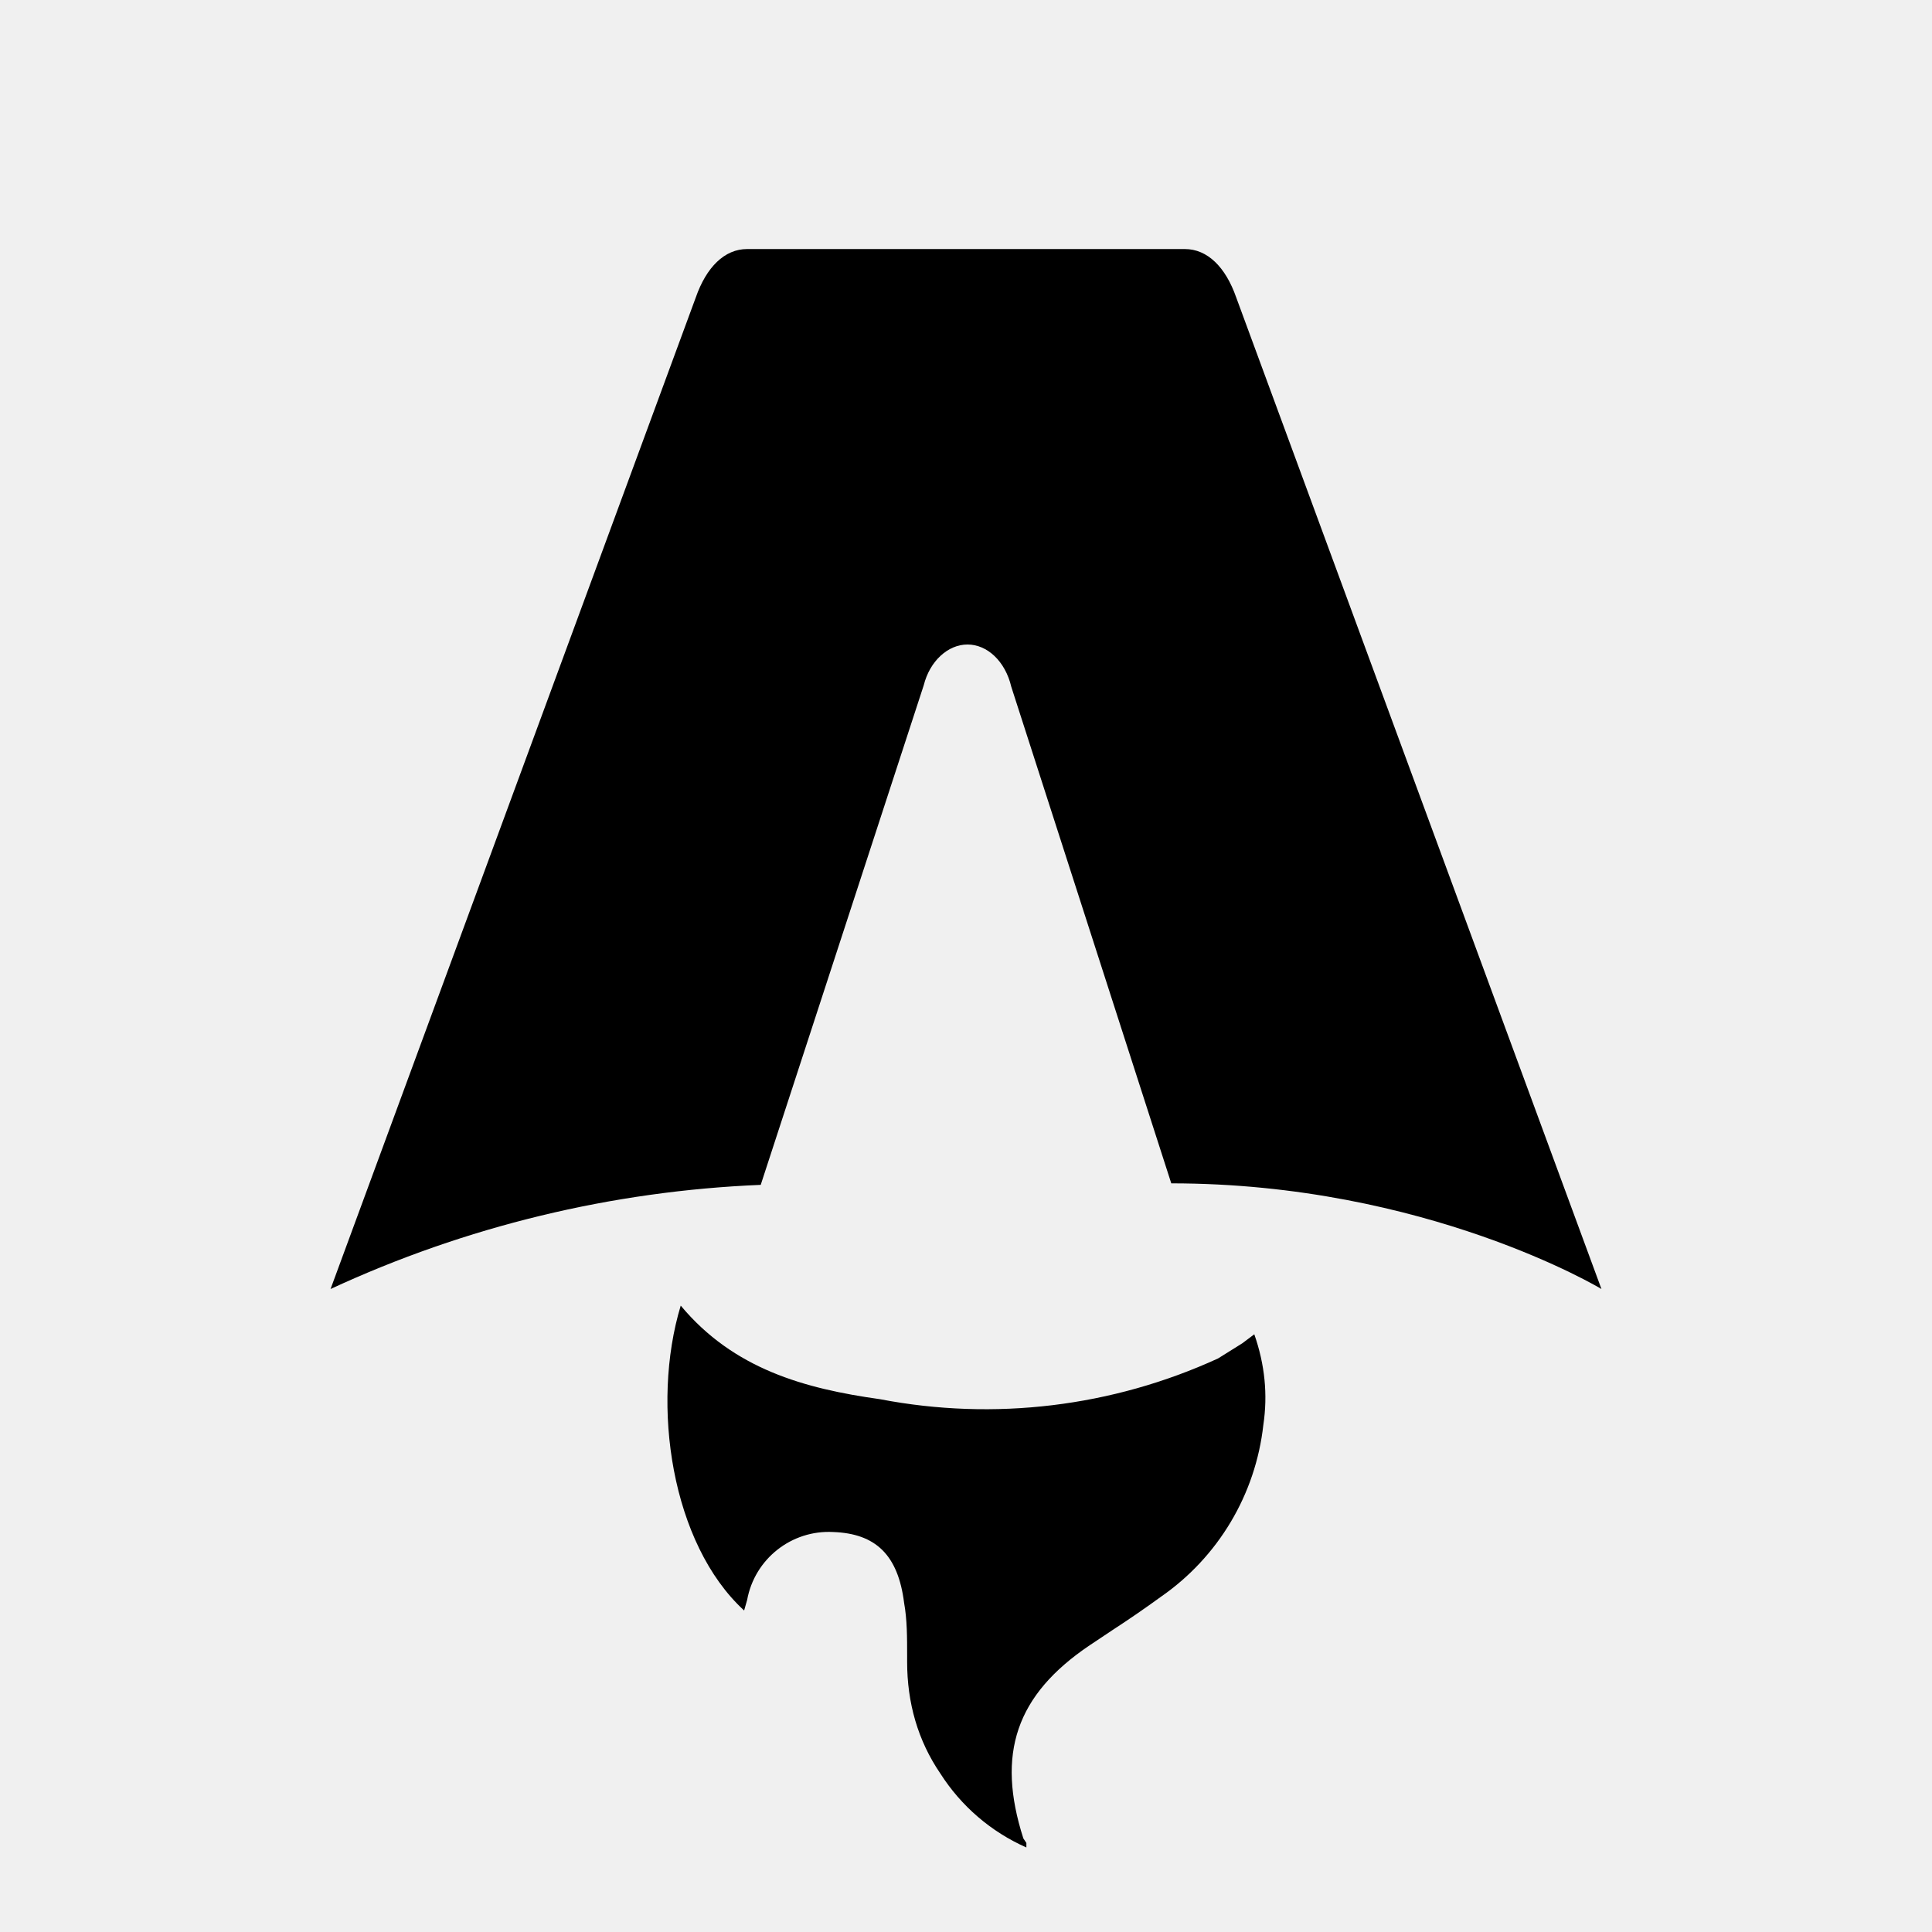
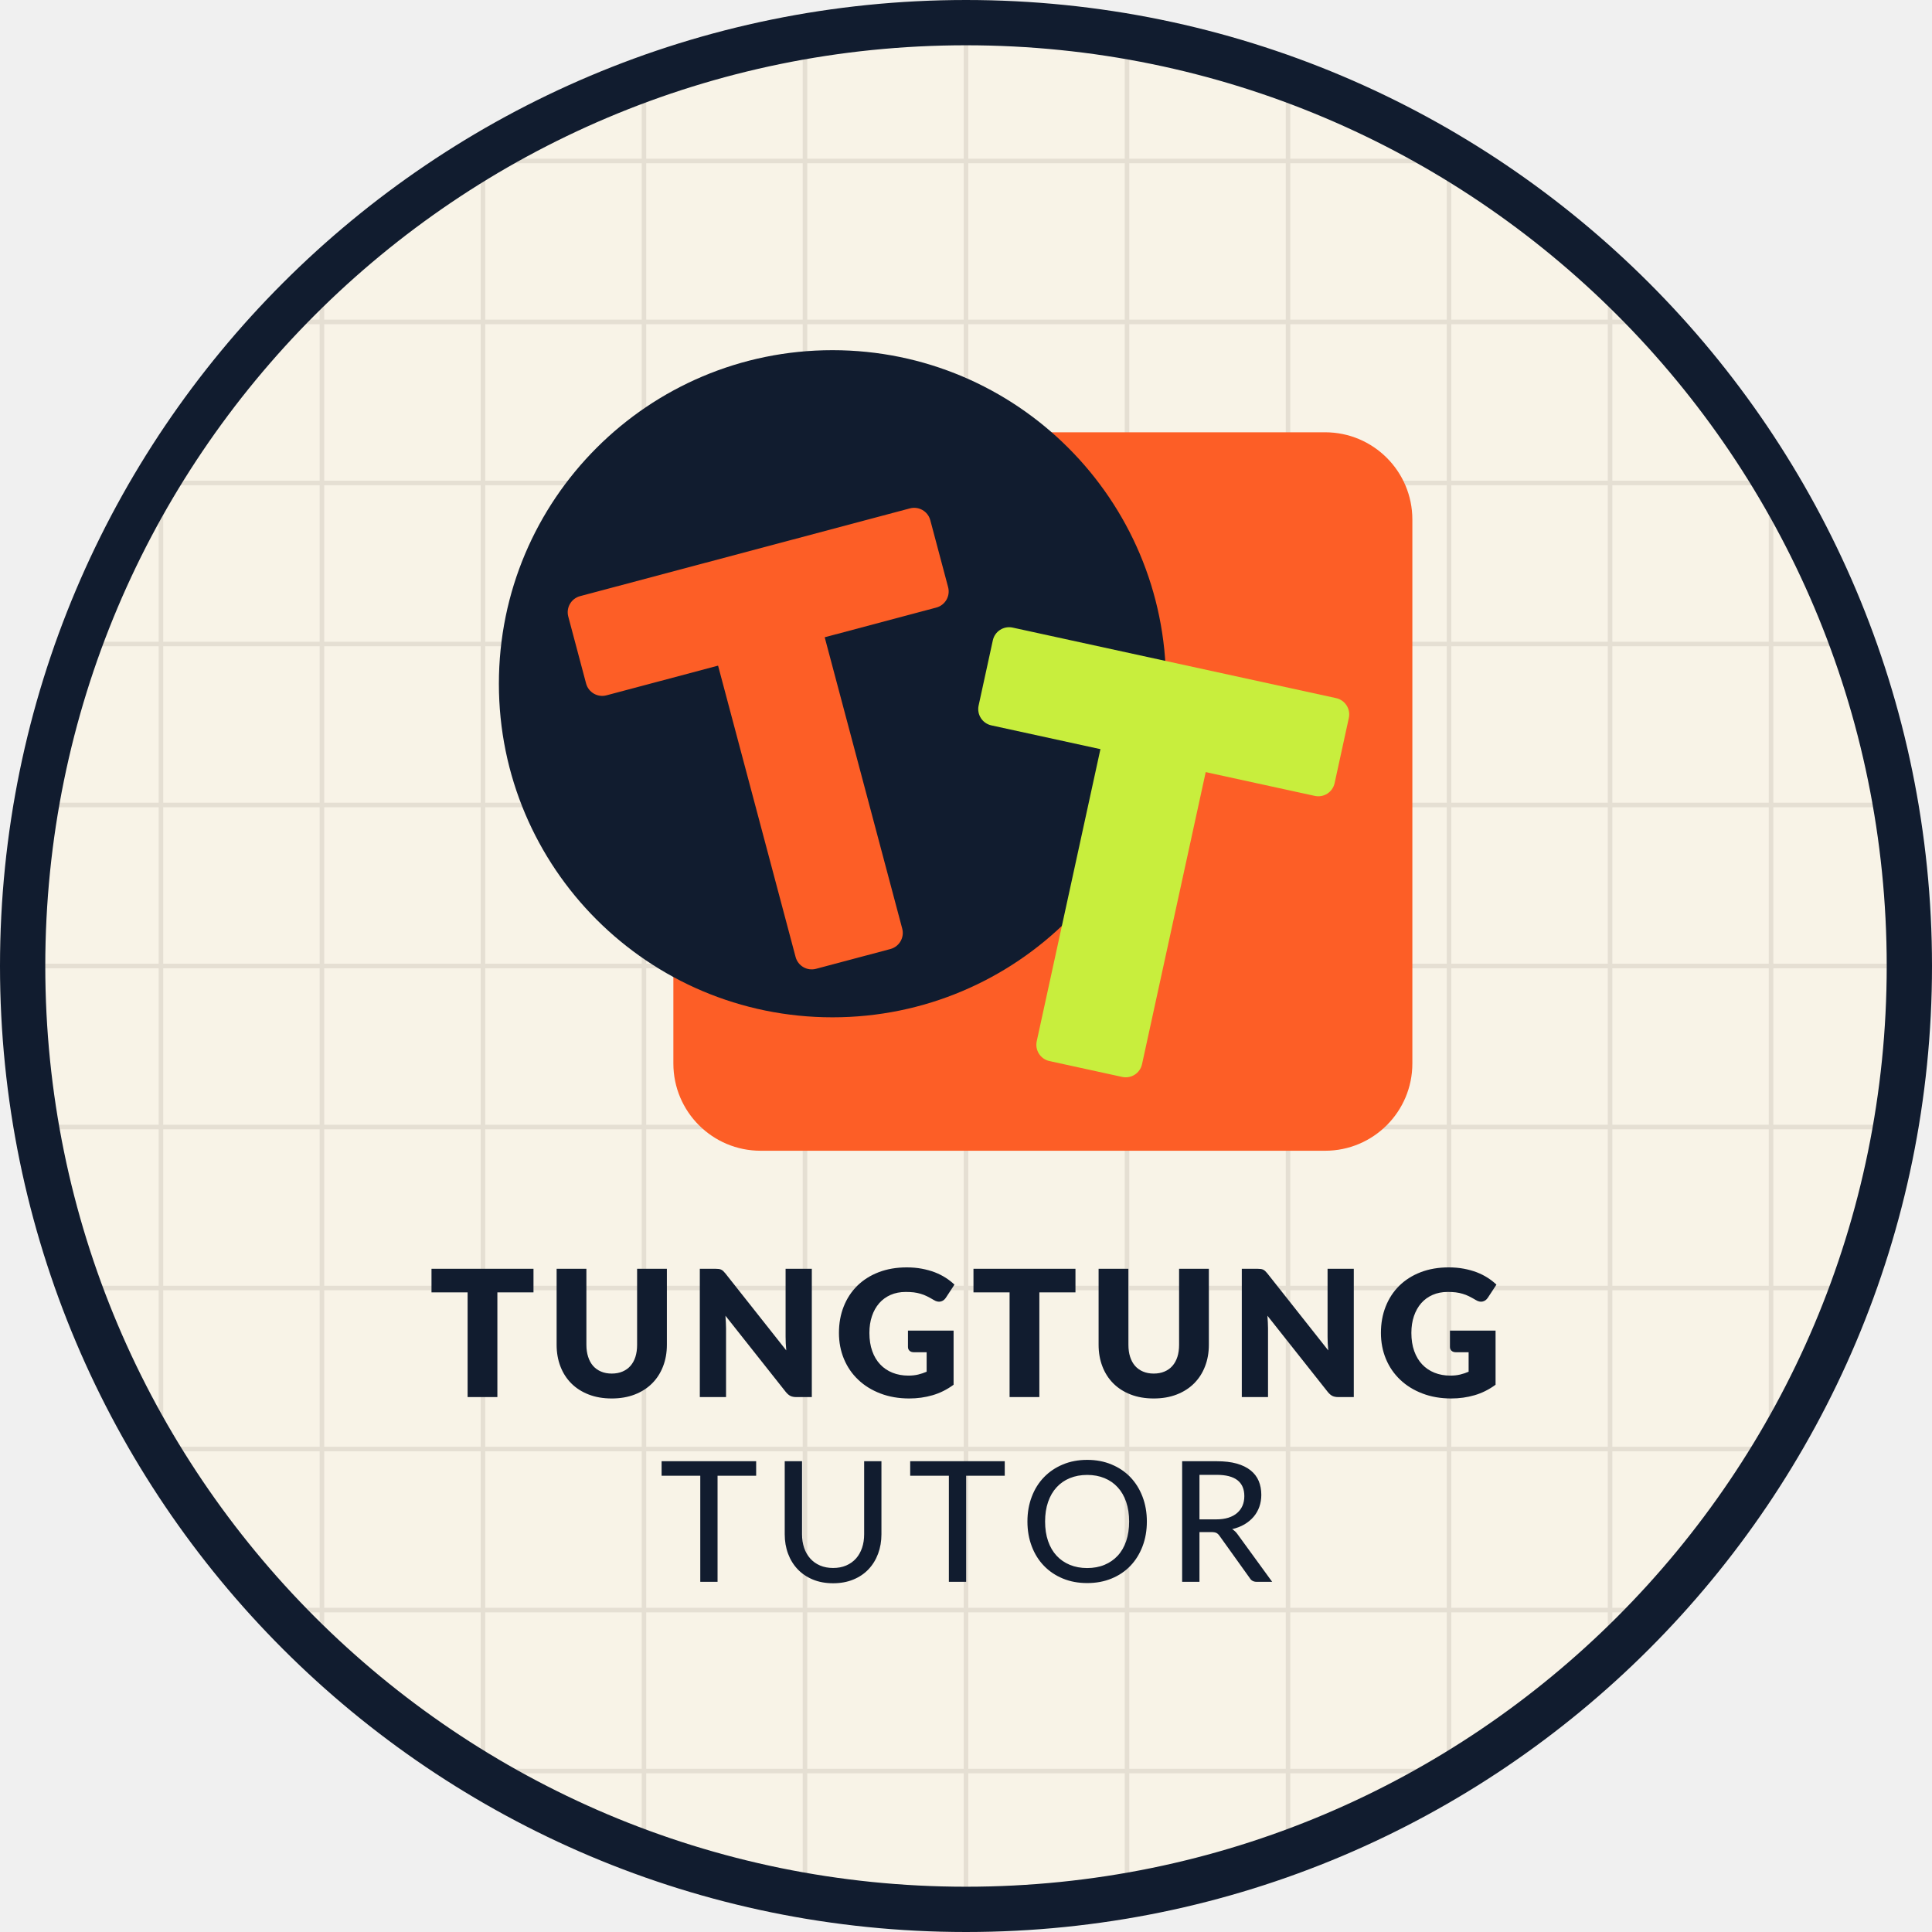
- <svg xmlns="http://www.w3.org/2000/svg" fill="none" viewBox="0 0 128 128">
-   <path d="M50.4 78.5a75.1 75.1 0 0 0-28.5 6.9l24.2-65.7c.7-2 1.9-3.2 3.4-3.2h29c1.5 0 2.7 1.2 3.4 3.2l24.2 65.7s-11.6-7-28.5-7L67 45.5c-.4-1.7-1.6-2.8-2.9-2.8-1.3 0-2.5 1.1-2.9 2.7L50.4 78.5Zm-1.1 28.2Zm-4.2-20.2c-2 6.6-.6 15.8 4.2 20.2a17.5 17.5 0 0 1 .2-.7 5.5 5.5 0 0 1 5.7-4.5c2.8.1 4.3 1.5 4.7 4.7.2 1.1.2 2.3.2 3.5v.4c0 2.7.7 5.2 2.2 7.4a13 13 0 0 0 5.7 4.9v-.3l-.2-.3c-1.8-5.6-.5-9.5 4.4-12.8l1.5-1a73 73 0 0 0 3.2-2.2 16 16 0 0 0 6.8-11.4c.3-2 .1-4-.6-6l-.8.6-1.6 1a37 37 0 0 1-22.4 2.7c-5-.7-9.7-2-13.2-6.2Z" />
-   <style>
-         path { fill: #000; }
-         @media (prefers-color-scheme: dark) {
-             path { fill: #FFF; }
-         }
-     </style>
+ <svg xmlns="http://www.w3.org/2000/svg" viewBox="0 0 512 512" width="512" height="512">
+   <defs>
+     <clipPath id="circle-clip">
+       <circle cx="256" cy="256" r="256" />
+     </clipPath>
+   </defs>
+   <g clip-path="url(#circle-clip)">
+     <rect id="background" width="512" height="512" fill="#F8F3E7" />
+     <g id="grid" stroke="#E5DFD3" stroke-width="1.2">
+       <line x1="42.65" y1="0" x2="42.65" y2="512" />
+       <line x1="0" y1="42.65" x2="512" y2="42.65" />
+       <line x1="85.32" y1="0" x2="85.32" y2="512" />
+       <line x1="0" y1="85.32" x2="512" y2="85.32" />
+       <line x1="127.99" y1="0" x2="127.99" y2="512" />
+       <line x1="0" y1="127.99" x2="512" y2="127.99" />
+       <line x1="170.66" y1="0" x2="170.66" y2="512" />
+       <line x1="0" y1="170.66" x2="512" y2="170.66" />
+       <line x1="213.33" y1="0" x2="213.33" y2="512" />
+       <line x1="0" y1="213.33" x2="512" y2="213.33" />
+       <line x1="256.0" y1="0" x2="256.0" y2="512" />
+       <line x1="0" y1="256.0" x2="512" y2="256.0" />
+       <line x1="298.67" y1="0" x2="298.67" y2="512" />
+       <line x1="0" y1="298.67" x2="512" y2="298.67" />
+       <line x1="341.34" y1="0" x2="341.34" y2="512" />
+       <line x1="0" y1="341.34" x2="512" y2="341.34" />
+       <line x1="384.01" y1="0" x2="384.01" y2="512" />
+       <line x1="0" y1="384.01" x2="512" y2="384.01" />
+       <line x1="426.68" y1="0" x2="426.68" y2="512" />
+       <line x1="0" y1="426.68" x2="512" y2="426.68" />
+       <line x1="469.35" y1="0" x2="469.35" y2="512" />
+       <line x1="0" y1="469.35" x2="512" y2="469.35" />
+     </g>
+     <g id="logo-artwork">
+       <rect id="orange-square" x="178.45" y="114.56" width="195.84" height="190.4" rx="23.12" ry="23.12" fill="#FD5E26" />
+       <circle id="navy-circle" cx="220.61" cy="181.2" r="88.4" fill="#111C2F" />
+       <g id="left-t" transform="translate(211.77, 200.24) rotate(-14.9) scale(0.68)" fill="#FD5E26">
+         <rect x="-73" y="-82" width="146" height="40" rx="6.5" ry="6.5" />
+         <rect x="-21.5" y="-56" width="43" height="138" rx="6.5" ry="6.5" />
+       </g>
+       <g id="right-t" transform="translate(299.49, 229.48) rotate(12.3) scale(0.68)" fill="#C8EE3D">
+         <rect x="-71" y="-81" width="142" height="39" rx="6.5" ry="6.5" />
+         <rect x="-21" y="-55" width="42" height="136" rx="6.5" ry="6.5" />
+       </g>
+       <path id="text-tungtung" fill="#111C2F" d="M141.38 336.24V342.49H131.81V370.24H123.92V342.49H114.35V336.24Z M162.12 364.01Q163.71 364.01 164.96 363.48Q166.2 362.96 167.07 361.98Q167.93 361 168.39 359.59Q168.84 358.18 168.84 356.38V336.24H176.73V356.38Q176.73 359.51 175.71 362.12Q174.7 364.73 172.81 366.62Q170.92 368.51 168.21 369.56Q165.5 370.61 162.12 370.61Q158.71 370.61 156.01 369.56Q153.3 368.51 151.41 366.62Q149.52 364.73 148.52 362.12Q147.51 359.51 147.51 356.38V336.24H155.4V356.36Q155.4 358.15 155.86 359.56Q156.31 360.98 157.17 361.97Q158.04 362.96 159.29 363.48Q160.53 364.01 162.12 364.01Z M189.61 336.24Q190.12 336.24 190.47 336.29Q190.82 336.33 191.1 336.46Q191.38 336.59 191.64 336.82Q191.9 337.06 192.22 337.45L208.37 357.87Q208.28 356.89 208.23 355.97Q208.19 355.05 208.19 354.23V336.24H215.14V370.24H211.03Q210.12 370.24 209.5 369.95Q208.89 369.66 208.28 368.93L192.25 348.68Q192.32 349.56 192.36 350.42Q192.41 351.27 192.41 352.01V370.24H185.46V336.24H189.61Z M252.71 366.97Q250.1 368.89 247.14 369.75Q244.19 370.61 240.97 370.61Q236.77 370.61 233.33 369.29Q229.89 367.98 227.44 365.65Q224.99 363.33 223.66 360.15Q222.33 356.96 222.33 353.23Q222.33 349.42 223.59 346.24Q224.85 343.05 227.19 340.74Q229.54 338.43 232.86 337.15Q236.19 335.87 240.3 335.87Q242.42 335.87 244.29 336.22Q246.15 336.57 247.73 337.17Q249.3 337.78 250.61 338.62Q251.92 339.46 252.94 340.44L250.66 343.92Q250.12 344.73 249.27 344.92Q248.42 345.11 247.44 344.5Q246.5 343.94 245.67 343.53Q244.85 343.12 243.98 342.87Q243.12 342.61 242.16 342.49Q241.21 342.38 240.02 342.38Q237.8 342.38 236.02 343.16Q234.25 343.94 233 345.36Q231.75 346.79 231.08 348.78Q230.4 350.78 230.4 353.23Q230.4 355.94 231.15 358.04Q231.89 360.14 233.26 361.58Q234.62 363.03 236.53 363.79Q238.43 364.55 240.74 364.55Q242.16 364.55 243.32 364.27Q244.47 363.99 245.57 363.52V358.36H242.21Q241.46 358.36 241.04 357.97Q240.62 357.57 240.62 356.96V352.62H252.71V366.97Z M285.01 336.24V342.49H275.44V370.24H267.55V342.49H257.98V336.24Z M305.75 364.01Q307.34 364.01 308.59 363.48Q309.84 362.96 310.7 361.98Q311.56 361 312.02 359.59Q312.47 358.18 312.47 356.38V336.24H320.36V356.38Q320.36 359.51 319.34 362.12Q318.33 364.73 316.44 366.62Q314.55 368.51 311.84 369.56Q309.14 370.61 305.75 370.61Q302.34 370.61 299.64 369.56Q296.93 368.51 295.04 366.62Q293.15 364.73 292.15 362.12Q291.14 359.51 291.14 356.38V336.24H299.03V356.36Q299.03 358.15 299.49 359.56Q299.94 360.98 300.8 361.97Q301.67 362.96 302.92 363.48Q304.16 364.01 305.75 364.01Z M333.24 336.24Q333.75 336.24 334.1 336.29Q334.45 336.33 334.73 336.46Q335.01 336.59 335.27 336.82Q335.53 337.06 335.85 337.45L352 357.87Q351.91 356.89 351.86 355.97Q351.82 355.05 351.82 354.23V336.24H358.77V370.24H354.66Q353.75 370.24 353.13 369.95Q352.52 369.66 351.91 368.93L335.88 348.68Q335.95 349.56 335.99 350.42Q336.04 351.27 336.04 352.01V370.24H329.09V336.24H333.24Z M396.34 366.97Q393.73 368.89 390.77 369.75Q387.82 370.61 384.6 370.61Q380.4 370.61 376.96 369.29Q373.52 367.98 371.07 365.65Q368.62 363.33 367.29 360.15Q365.96 356.96 365.96 353.23Q365.96 349.42 367.22 346.24Q368.48 343.05 370.82 340.74Q373.17 338.43 376.49 337.15Q379.82 335.87 383.93 335.87Q386.05 335.87 387.92 336.22Q389.78 336.57 391.36 337.17Q392.93 337.78 394.24 338.62Q395.55 339.46 396.57 340.44L394.29 343.92Q393.75 344.73 392.9 344.92Q392.05 345.11 391.07 344.5Q390.13 343.94 389.3 343.53Q388.48 343.12 387.61 342.87Q386.75 342.61 385.79 342.49Q384.84 342.38 383.65 342.38Q381.43 342.38 379.66 343.16Q377.88 343.94 376.63 345.36Q375.39 346.79 374.71 348.78Q374.03 350.78 374.03 353.23Q374.03 355.94 374.78 358.04Q375.53 360.14 376.89 361.58Q378.26 363.03 380.16 363.79Q382.06 364.55 384.37 364.55Q385.79 364.55 386.95 364.27Q388.1 363.99 389.2 363.52V358.36H385.84Q385.09 358.36 384.67 357.97Q384.25 357.57 384.25 356.96V352.62H396.34V366.97Z" />
+       <path id="text-tutor" fill="#111C2F" d="M200.39 387.24V391.09H190.16V419.2H185.58V391.09H175.33V387.24Z M220.79 415.53Q222.73 415.53 224.25 414.87Q225.78 414.21 226.84 413.03Q227.89 411.85 228.45 410.21Q229.01 408.58 229.01 406.59V387.24H233.59V406.59Q233.59 409.38 232.7 411.76Q231.81 414.14 230.16 415.88Q228.52 417.62 226.13 418.6Q223.75 419.58 220.79 419.58Q217.8 419.58 215.43 418.6Q213.06 417.62 211.4 415.88Q209.74 414.14 208.85 411.76Q207.96 409.38 207.96 406.59V387.24H212.55V406.59Q212.55 408.55 213.1 410.19Q213.66 411.83 214.72 413.02Q215.78 414.21 217.31 414.87Q218.85 415.53 220.79 415.53Z M266.27 387.24V391.09H256.04V419.2H251.46V391.09H241.21V387.24Z M303.93 403.21Q303.93 406.79 302.78 409.8Q301.63 412.81 299.56 414.97Q297.49 417.13 294.57 418.33Q291.66 419.53 288.12 419.53Q284.57 419.53 281.67 418.33Q278.76 417.13 276.67 414.97Q274.57 412.81 273.43 409.8Q272.28 406.79 272.28 403.21Q272.28 399.65 273.43 396.64Q274.57 393.63 276.67 391.47Q278.76 389.31 281.67 388.1Q284.57 386.88 288.12 386.88Q291.66 386.88 294.57 388.1Q297.49 389.31 299.56 391.47Q301.63 393.63 302.78 396.64Q303.93 399.65 303.93 403.21ZM299.23 403.21Q299.23 400.34 298.45 398.04Q297.67 395.75 296.21 394.16Q294.75 392.56 292.7 391.72Q290.65 390.87 288.12 390.87Q285.58 390.87 283.52 391.72Q281.46 392.56 280 394.16Q278.54 395.75 277.75 398.04Q276.96 400.34 276.96 403.21Q276.96 406.1 277.75 408.4Q278.54 410.69 280 412.27Q281.46 413.85 283.52 414.7Q285.58 415.55 288.12 415.55Q290.65 415.55 292.7 414.7Q294.75 413.85 296.21 412.27Q297.67 410.69 298.45 408.4Q299.23 406.1 299.23 403.21Z M317.87 406.02V419.2H313.28V387.24H322.44Q325.51 387.24 327.74 387.86Q329.96 388.49 331.42 389.66Q332.88 390.83 333.57 392.47Q334.26 394.12 334.26 396.15Q334.26 397.84 333.74 399.31Q333.22 400.78 332.23 401.95Q331.23 403.12 329.8 403.97Q328.36 404.81 326.53 405.24Q327.4 405.75 328.03 406.68L337.14 419.2H333.04Q331.79 419.2 331.21 418.22L323.19 407.02Q322.82 406.48 322.37 406.25Q321.92 406.02 321.03 406.02ZM317.87 402.65H322.28Q324.13 402.65 325.53 402.21Q326.94 401.76 327.87 400.94Q328.81 400.11 329.29 398.99Q329.76 397.86 329.76 396.48Q329.76 393.7 327.94 392.27Q326.11 390.85 322.44 390.85H317.87Z" />
+     </g>
+     <circle cx="256" cy="256" r="250" fill="none" stroke="#111C2F" stroke-width="12" />
+   </g>
</svg>
